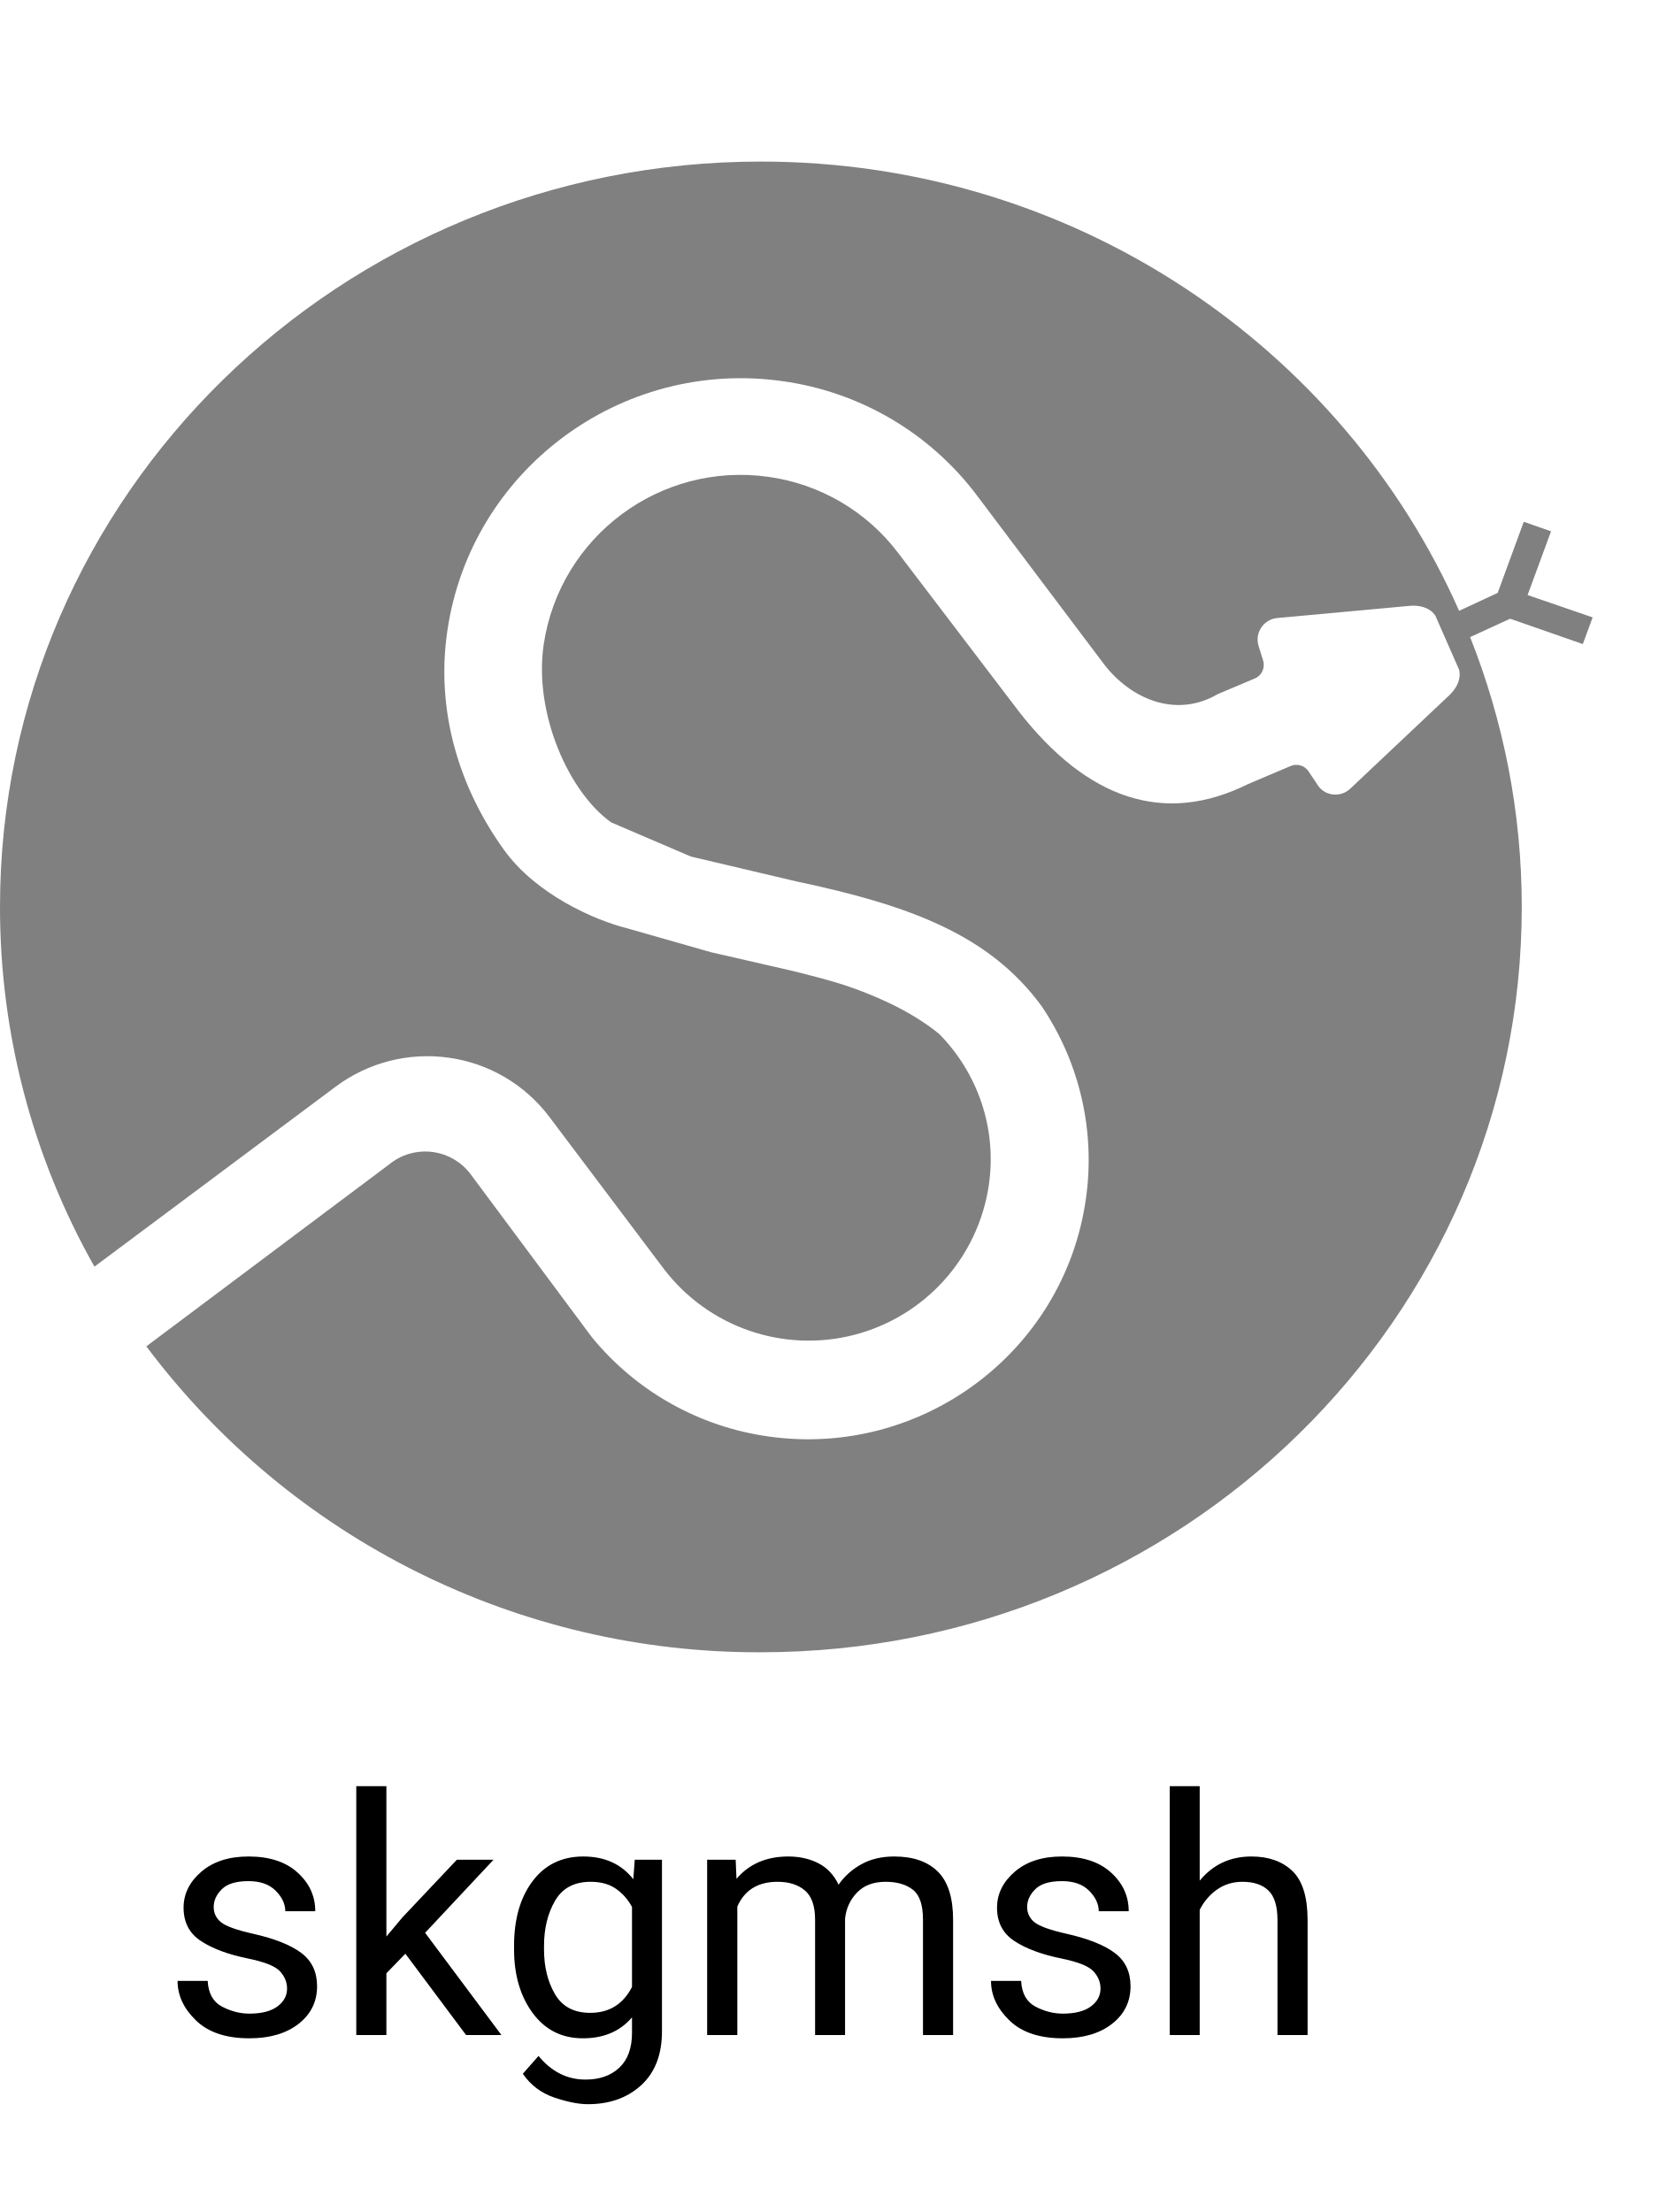
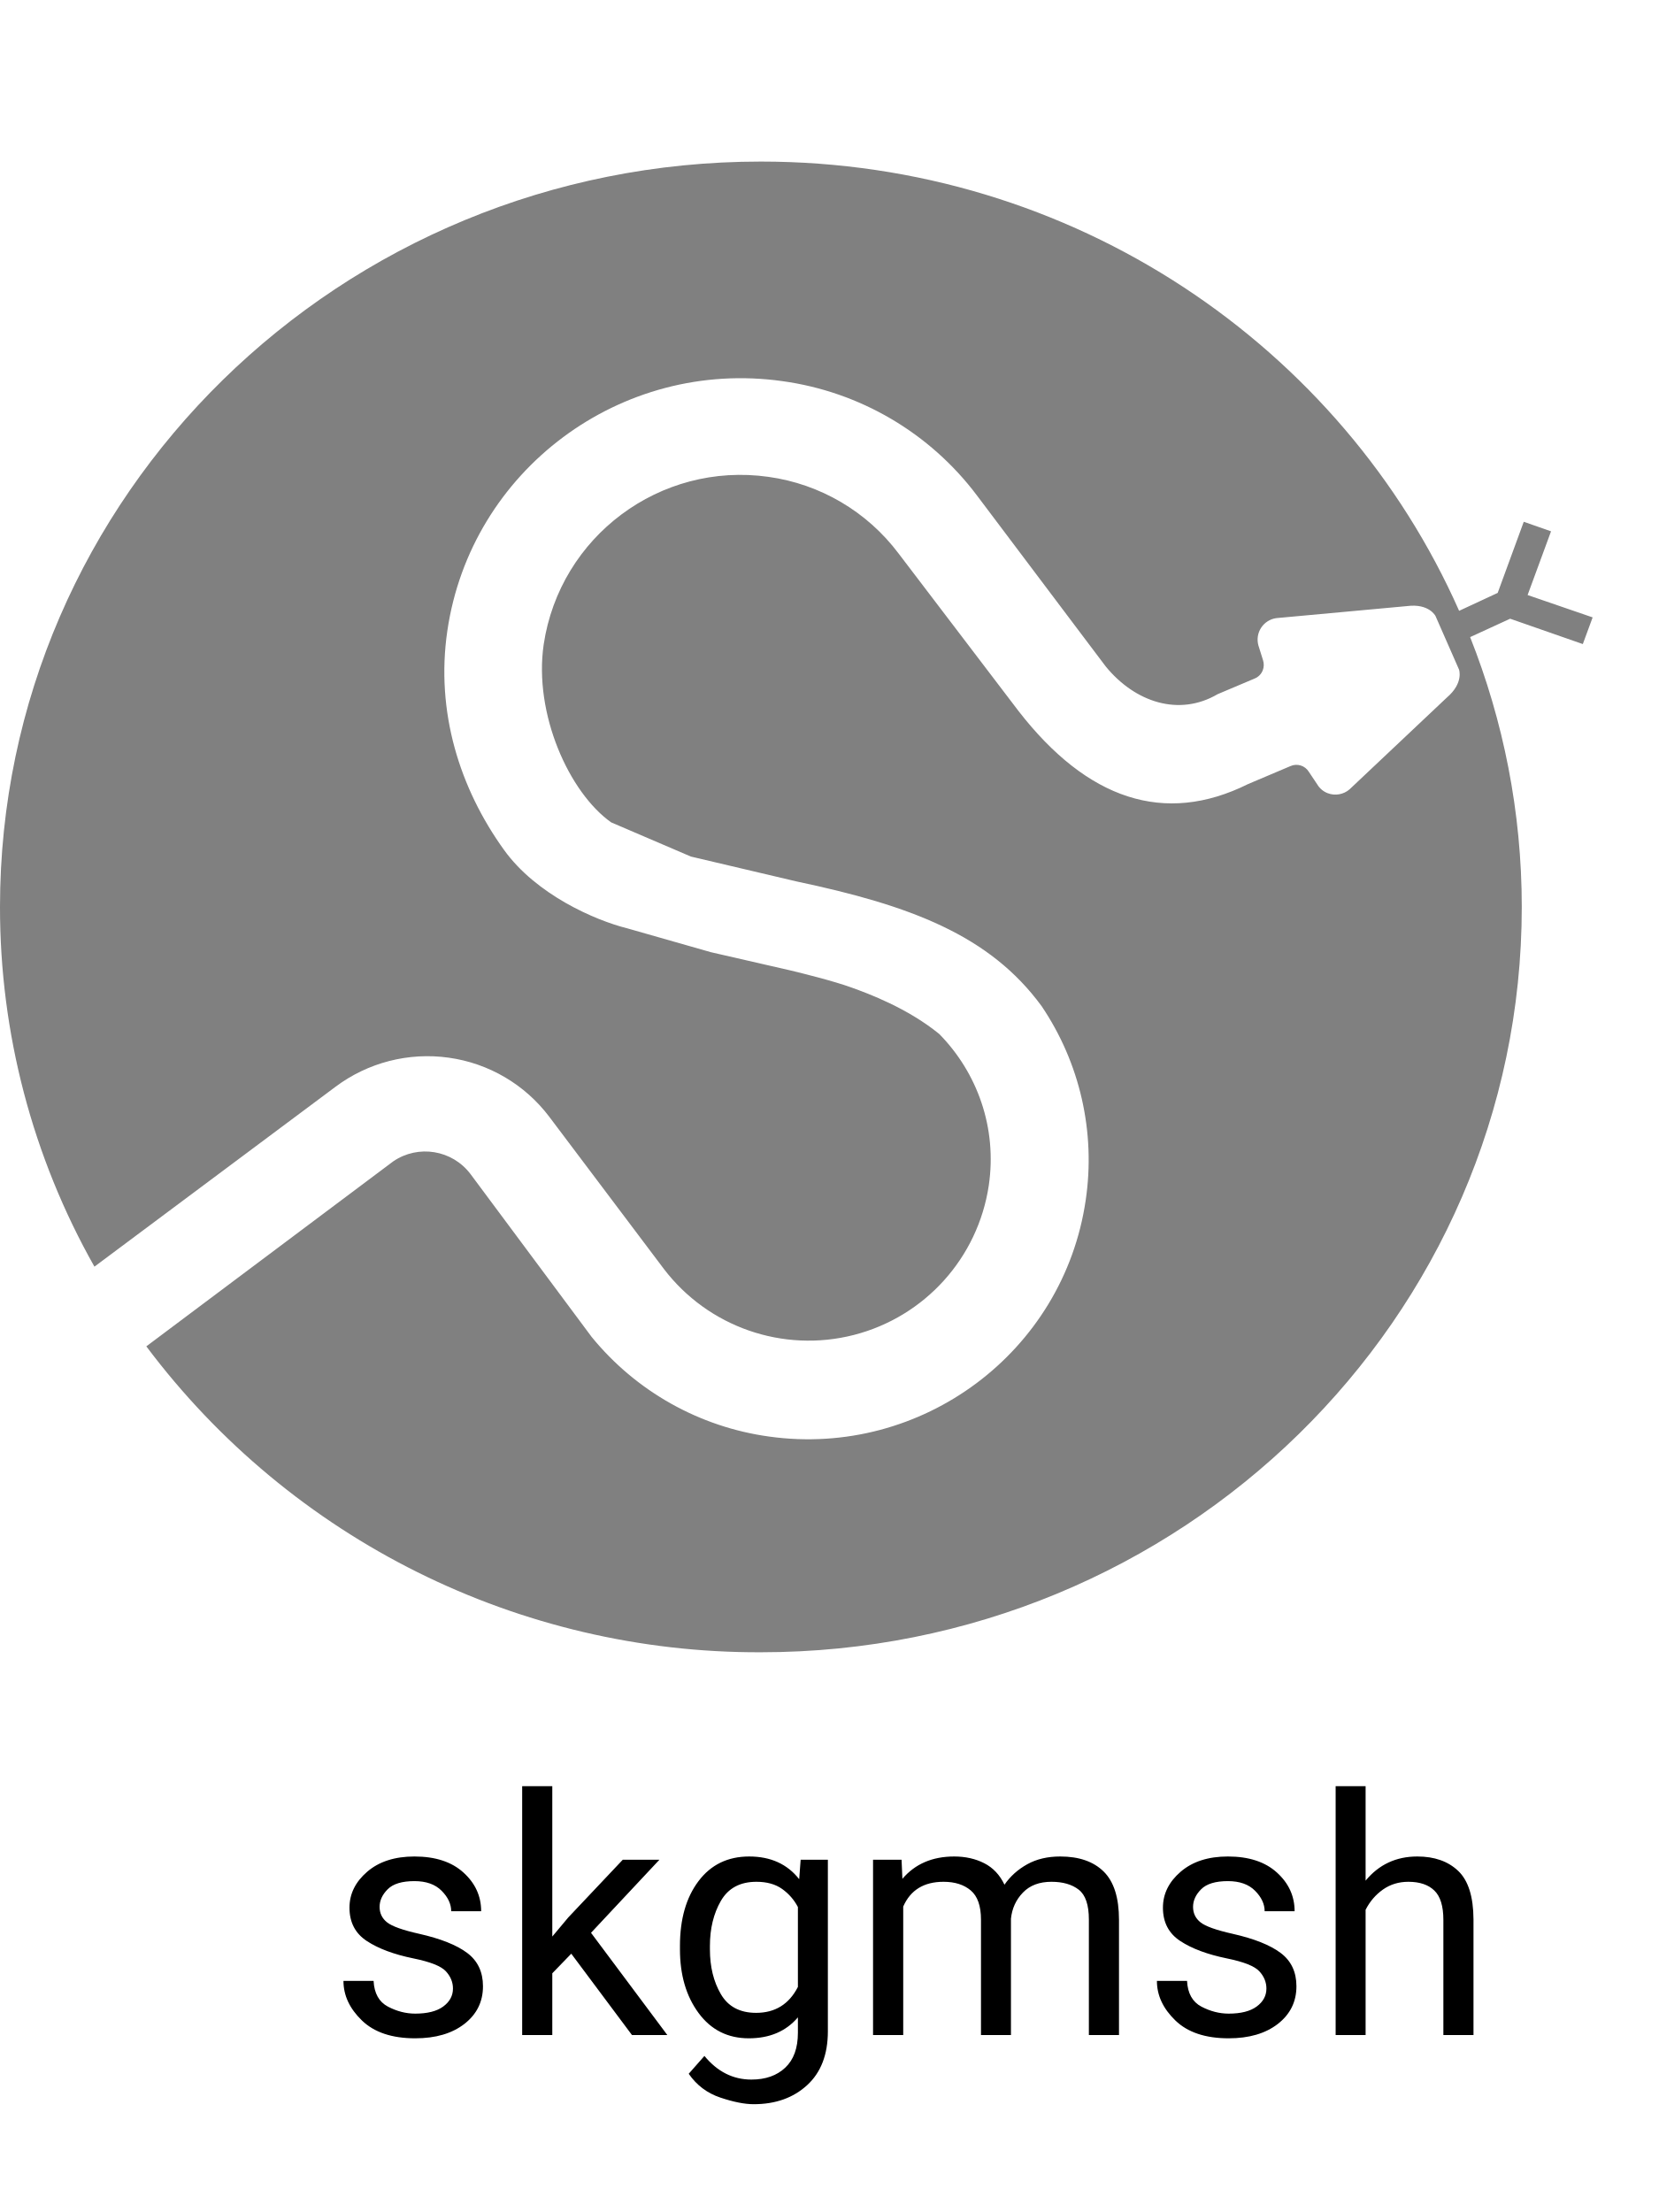
<svg xmlns="http://www.w3.org/2000/svg" viewBox="0 0 500 600" text-anchor="middle" version="1.1" width="150" height="200">
  <g transform="scale(20)">
    <path style="fill:#808080;fill-opacity:1;stroke:none;stroke-width:0" d="M15.697 13.496c-.784-1.072-1.982-1.519-3.694-1.88l-1.592-.375-1.201-.515c-.631-.446-1.17-1.634-1.017-2.681a3 3 0 0 1 3.386-2.526 2.962 2.962 0 0 1 1.962 1.155L15.35 9.05c1.033 1.33 2.195 1.727 3.459 1.098l.637-.27a.22.22 0 0 1 .278.087l.127.19a.311.311 0 0 0 .156.131.326.326 0 0 0 .33-.058l1.467-1.384c.257-.22.182-.422.182-.422l-.354-.806s-.097-.193-.431-.149l-1.968.181a.327.327 0 0 0-.27.411l.071.227c.014.047.014.1-.005.148a.219.219 0 0 1-.124.125l-.556.235c-.582.341-1.244.123-1.686-.417l-.505-.67-1.438-1.91a4.421 4.421 0 0 0-2.929-1.72C9.355 3.733 7.095 5.42 6.741 7.84c-.179 1.22.187 2.375.855 3.302.485.674 1.373 1.06 1.854 1.18l1.262.36 1.208.277c.166.04.634.155.91.255.256.092.845.31 1.324.701.572.582.875 1.413.746 2.284a2.744 2.744 0 0 1-4.897 1.255l-1.726-2.292a2.294 2.294 0 0 0-1.514-.89 2.31 2.31 0 0 0-1.708.439l-3.632 2.71A11.002 11.002 0 0 1 0 12C0 5.798 5.133.768 11.465.768c4.715 0 8.761 2.788 10.523 6.77l.581-.27.393-1.072.411.144-.353.96.98.337-.148.402-1.095-.382-.603.277c.5 1.262.778 2.632.778 4.066 0 6.203-5.135 11.232-11.467 11.232a11.526 11.526 0 0 1-9.26-4.61l3.721-2.788a.855.855 0 0 1 1.163.19l1.826 2.455a4.186 4.186 0 0 0 2.673 1.502c2.302.322 4.439-1.273 4.773-3.563a4.14 4.14 0 0 0-.664-2.922" />
  </g>
-   <text xml:space="preserve" style="font-size:100px;font-family:Roboto;fill:#000000;stroke:none" x="200" y="580">
+   <text xml:space="preserve" style="font-size:100px;font-family:Roboto;fill:#000000;stroke:none" x="250" y="580">
    <tspan> skgmsh </tspan>
  </text>
</svg>
